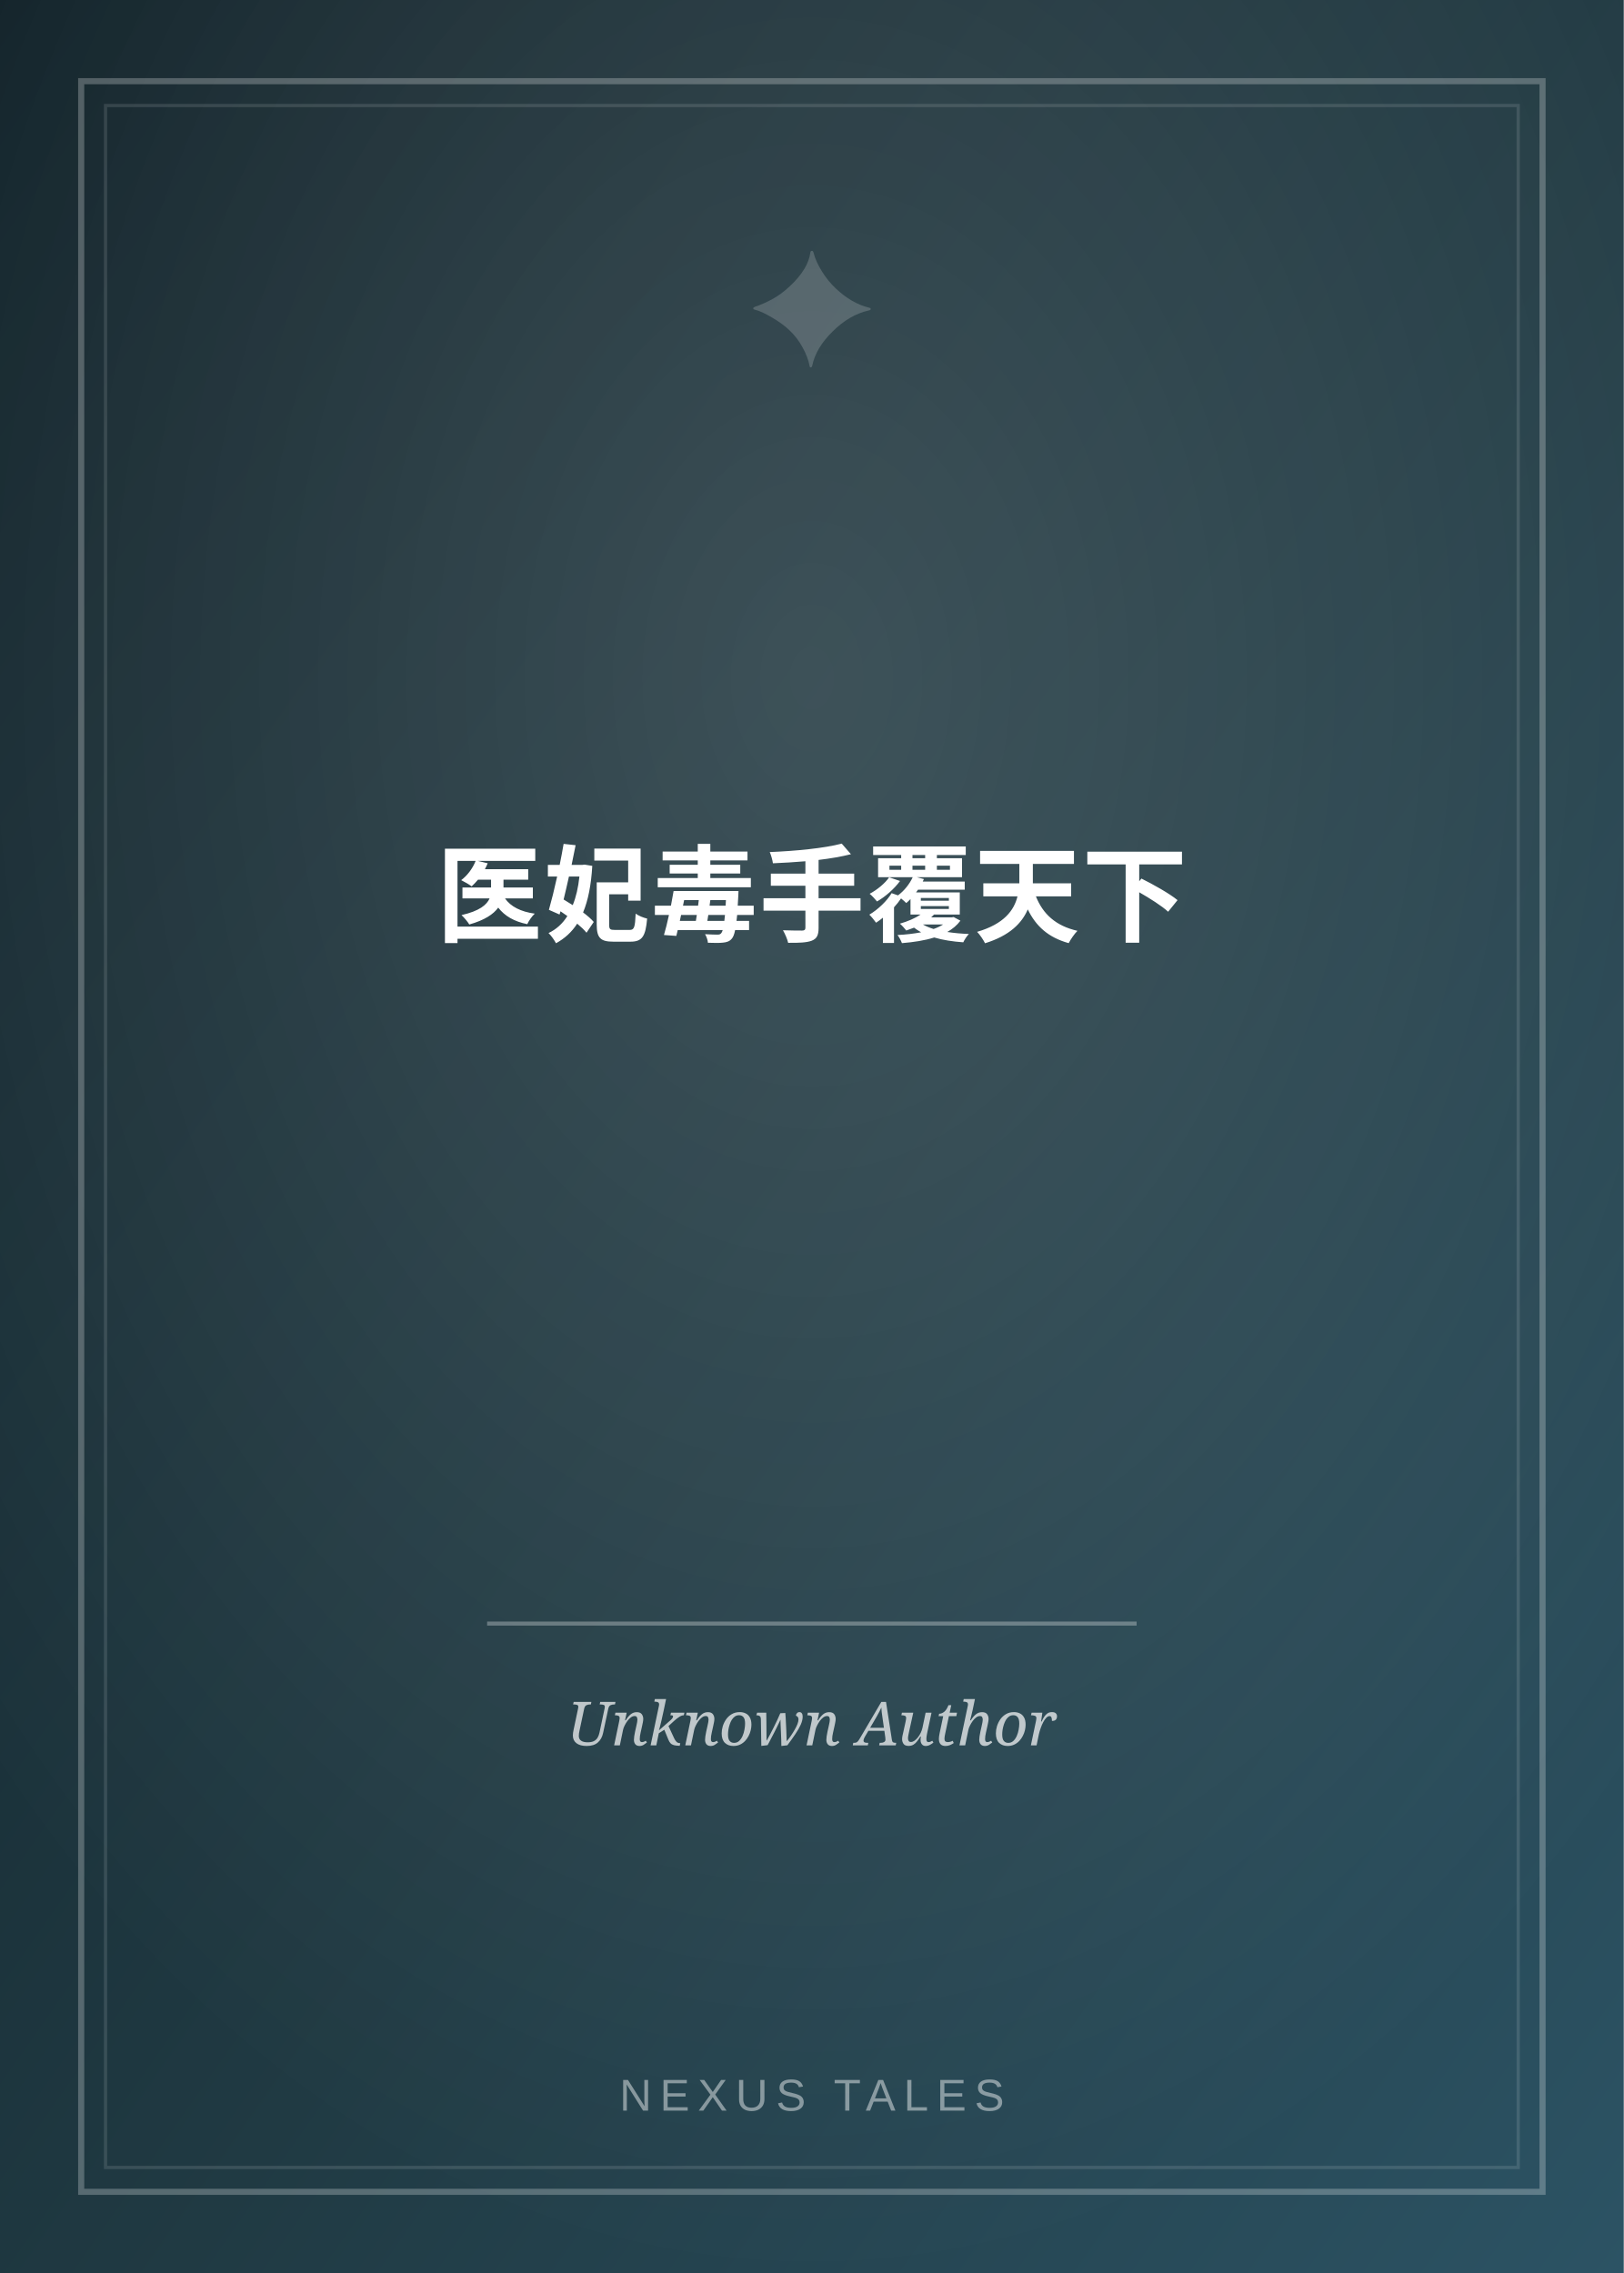
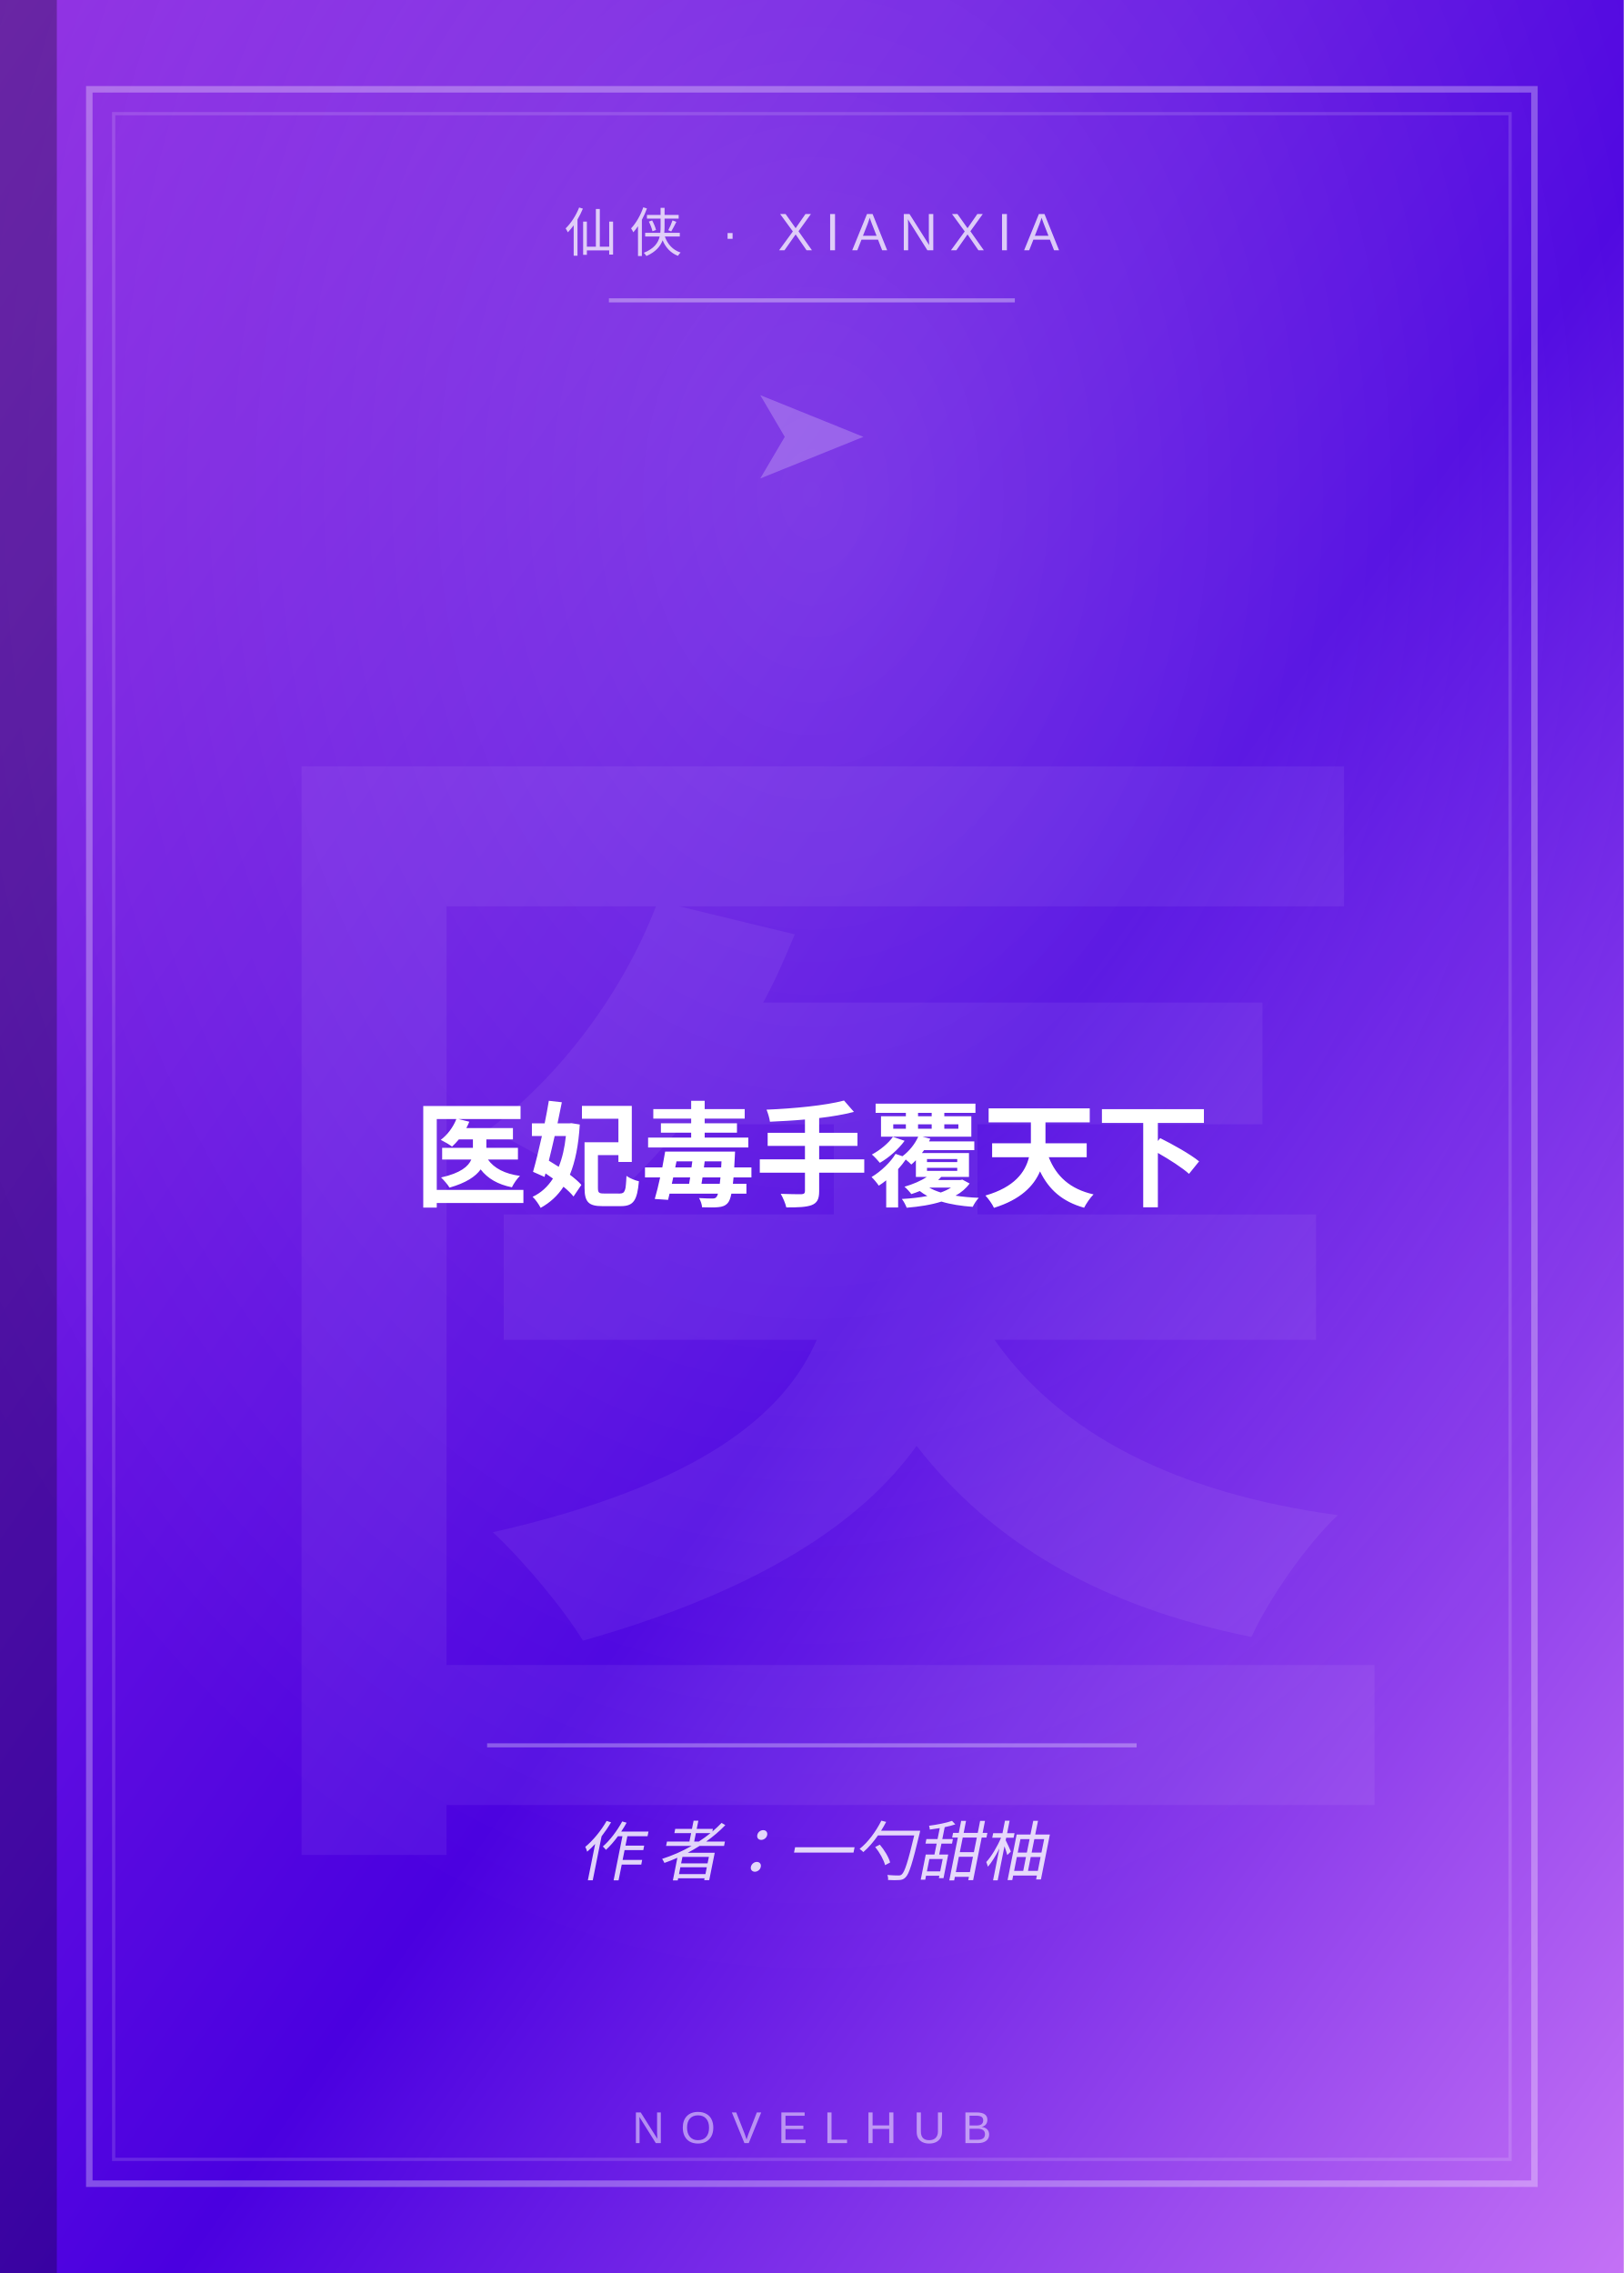
<svg xmlns="http://www.w3.org/2000/svg" width="400" height="560" viewBox="0 0 400 560">
  <defs>
    <linearGradient id="bg" x1="0%" y1="0%" x2="100%" y2="100%">
-       <stop offset="0%" style="stop-color:#0f2027" />
-       <stop offset="55%" style="stop-color:#203a43" />
-       <stop offset="100%" style="stop-color:#2c5364" />
+       <stop offset="0%" style="stop-color:#8e2de2" />
+       <stop offset="55%" style="stop-color:#4a00e0" />
+       <stop offset="100%" style="stop-color:#c471f5" />
    </linearGradient>
-     <radialGradient id="glow" cx="50%" cy="30%" r="70%">
-       <stop offset="0%" style="stop-color:rgba(255,255,255,0.15)" />
+     <radialGradient id="glow" cx="50%" cy="22%" r="65%">
+       <stop offset="0%" style="stop-color:rgba(255,255,255,0.18)" />
      <stop offset="100%" style="stop-color:rgba(255,255,255,0)" />
    </radialGradient>
  </defs>
  <rect width="400" height="560" fill="url(#bg)" />
  <rect width="400" height="560" fill="url(#glow)" />
-   <rect x="20" y="20" width="360" height="520" fill="none" stroke="rgba(255,255,255,0.25)" stroke-width="1.5" />
-   <rect x="26" y="26" width="348" height="508" fill="none" stroke="rgba(255,255,255,0.12)" stroke-width="0.8" />
-   <text x="200" y="90" text-anchor="middle" font-size="40" fill="rgba(255,255,255,0.18)">✦</text>
-   <text x="200" y="230" text-anchor="middle" font-family="Georgia, serif" font-size="26" fill="#ffffff" font-weight="bold" letter-spacing="0.5">医妃毒手覆天下</text>
-   <line x1="120" y1="400" x2="280" y2="400" stroke="rgba(255,255,255,0.3)" stroke-width="1" />
-   <text x="200" y="430" text-anchor="middle" font-family="Georgia, serif" font-size="15" fill="rgba(255,255,255,0.7)" font-style="italic">Unknown Author</text>
-   <text x="200" y="520" text-anchor="middle" font-family="Arial, sans-serif" font-size="11" fill="rgba(255,255,255,0.45)" letter-spacing="2">NEXUS TALES</text>
+   <rect x="0" y="0" width="14" height="560" fill="rgba(0,0,0,0.28)" />
+   <text x="200" y="430" text-anchor="middle" font-size="300" fill="rgba(255,255,255,0.06)" font-family="serif" font-weight="bold">医</text>
+   <rect x="22" y="22" width="356" height="516" fill="none" stroke="rgba(255,255,255,0.30)" stroke-width="1.6" />
+   <rect x="28" y="28" width="344" height="504" fill="none" stroke="rgba(255,255,255,0.14)" stroke-width="0.8" />
+   <text x="200" y="62" text-anchor="middle" font-family="Arial,sans-serif" font-size="13" fill="rgba(255,255,255,0.75)" letter-spacing="3">仙侠 · XIANXIA</text>
+   <line x1="150" y1="74" x2="250" y2="74" stroke="rgba(255,255,255,0.35)" stroke-width="1" />
+   <text x="200" y="118" text-anchor="middle" font-size="30" fill="rgba(255,255,255,0.22)">➤</text>
+   <text x="200" y="295" text-anchor="middle" font-family="'PingFang SC','Microsoft YaHei',Georgia,serif" font-size="28" fill="#ffffff" font-weight="bold" style="text-shadow:0 2px 6px rgba(0,0,0,0.45)">医妃毒手覆天下</text>
+   <line x1="120" y1="430" x2="280" y2="430" stroke="rgba(255,255,255,0.30)" stroke-width="1" />
+   <text x="200" y="462" text-anchor="middle" font-family="'PingFang SC','Microsoft YaHei',Georgia,serif" font-size="16" fill="rgba(255,255,255,0.82)" font-style="italic">作 者：一勺甜柚</text>
+   <text x="200" y="528" text-anchor="middle" font-family="Arial,sans-serif" font-size="11" fill="rgba(255,255,255,0.5)" letter-spacing="4">NOVELHUB</text>
</svg>
